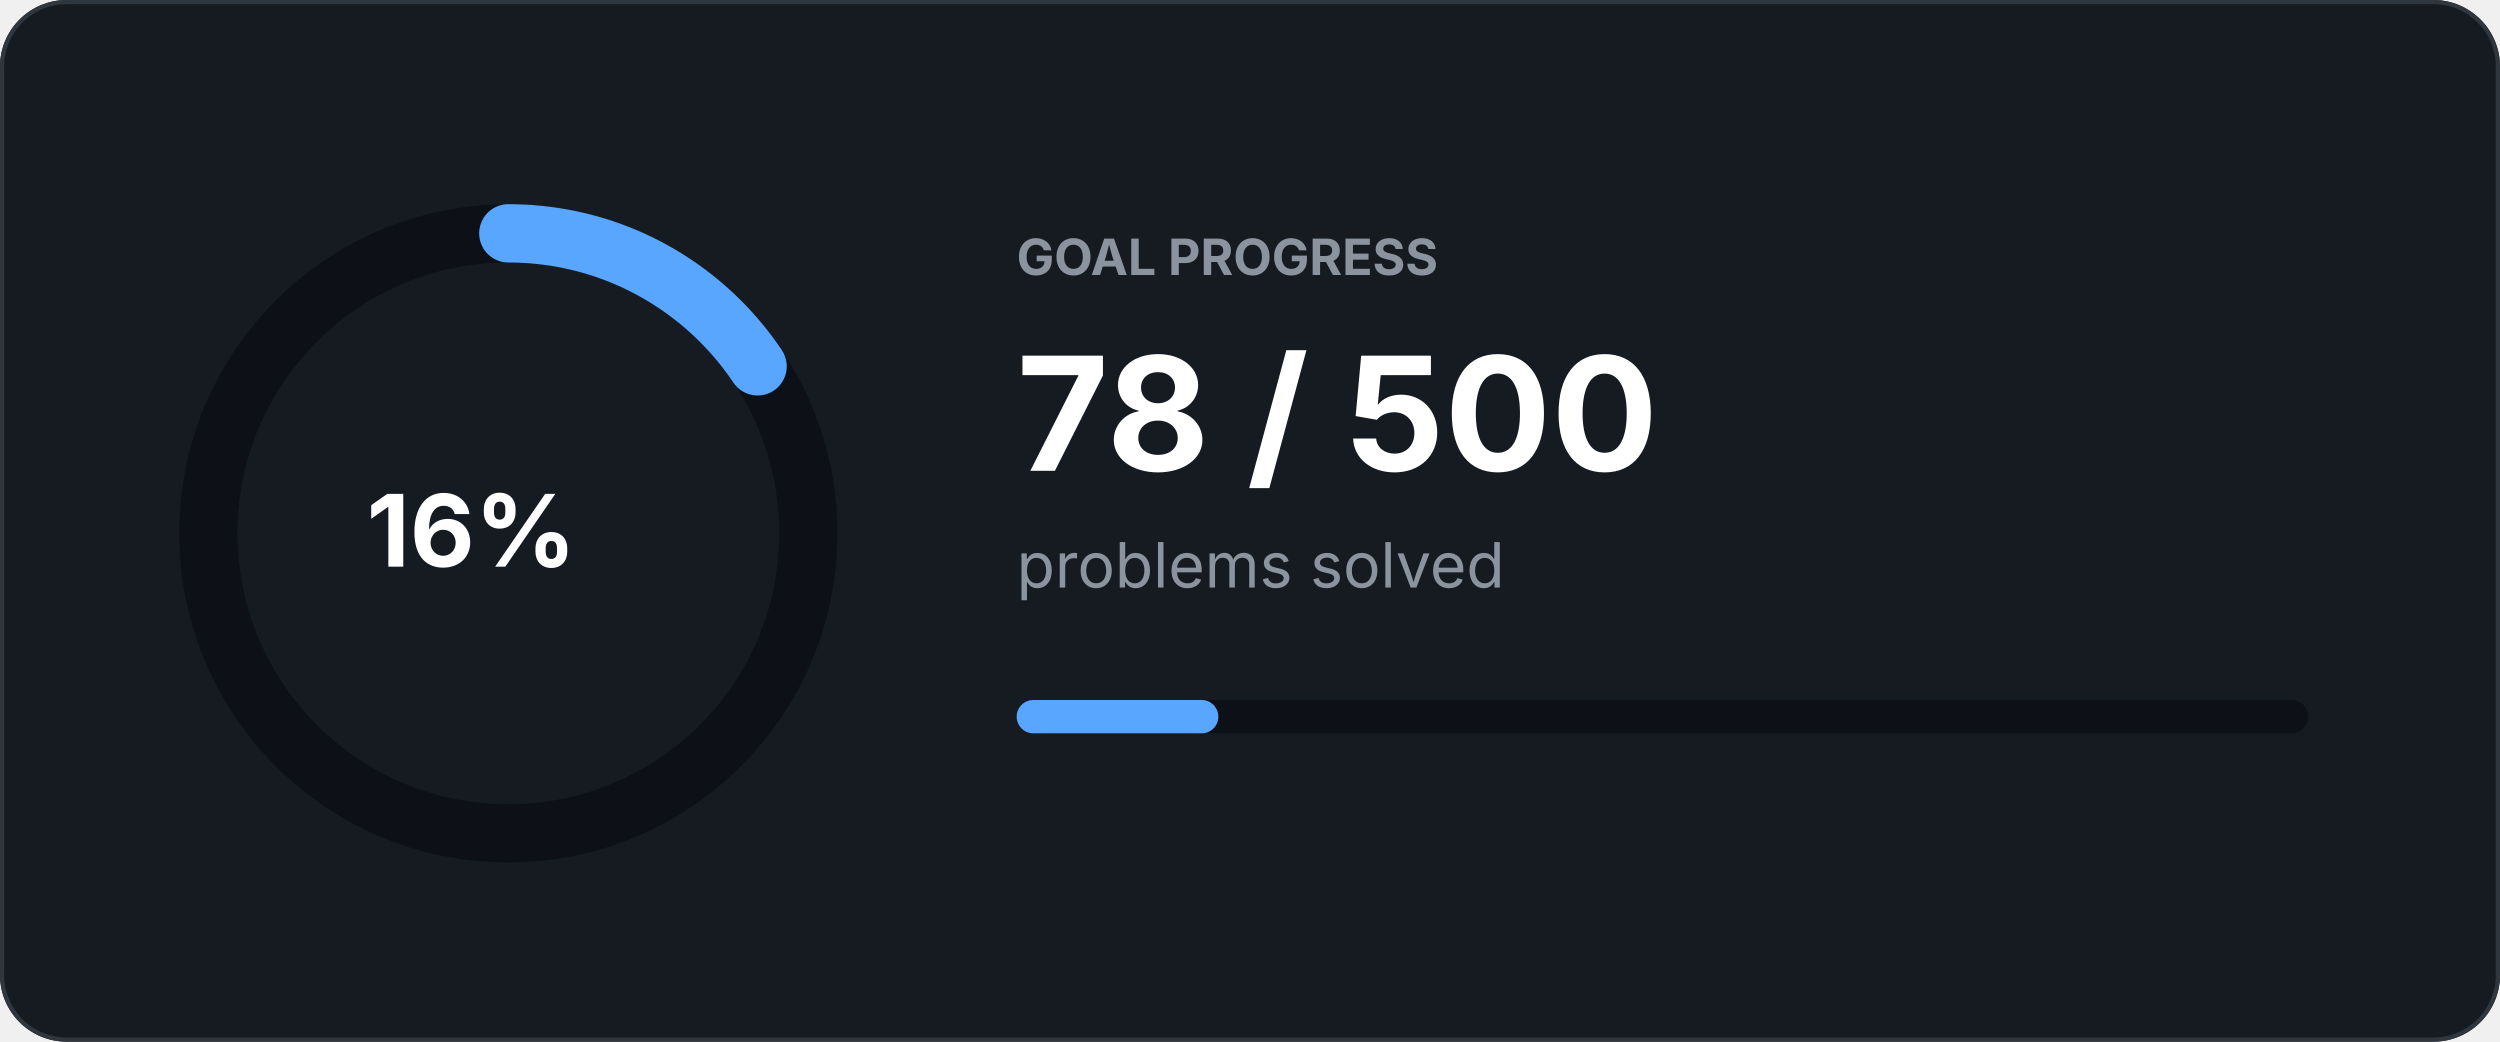
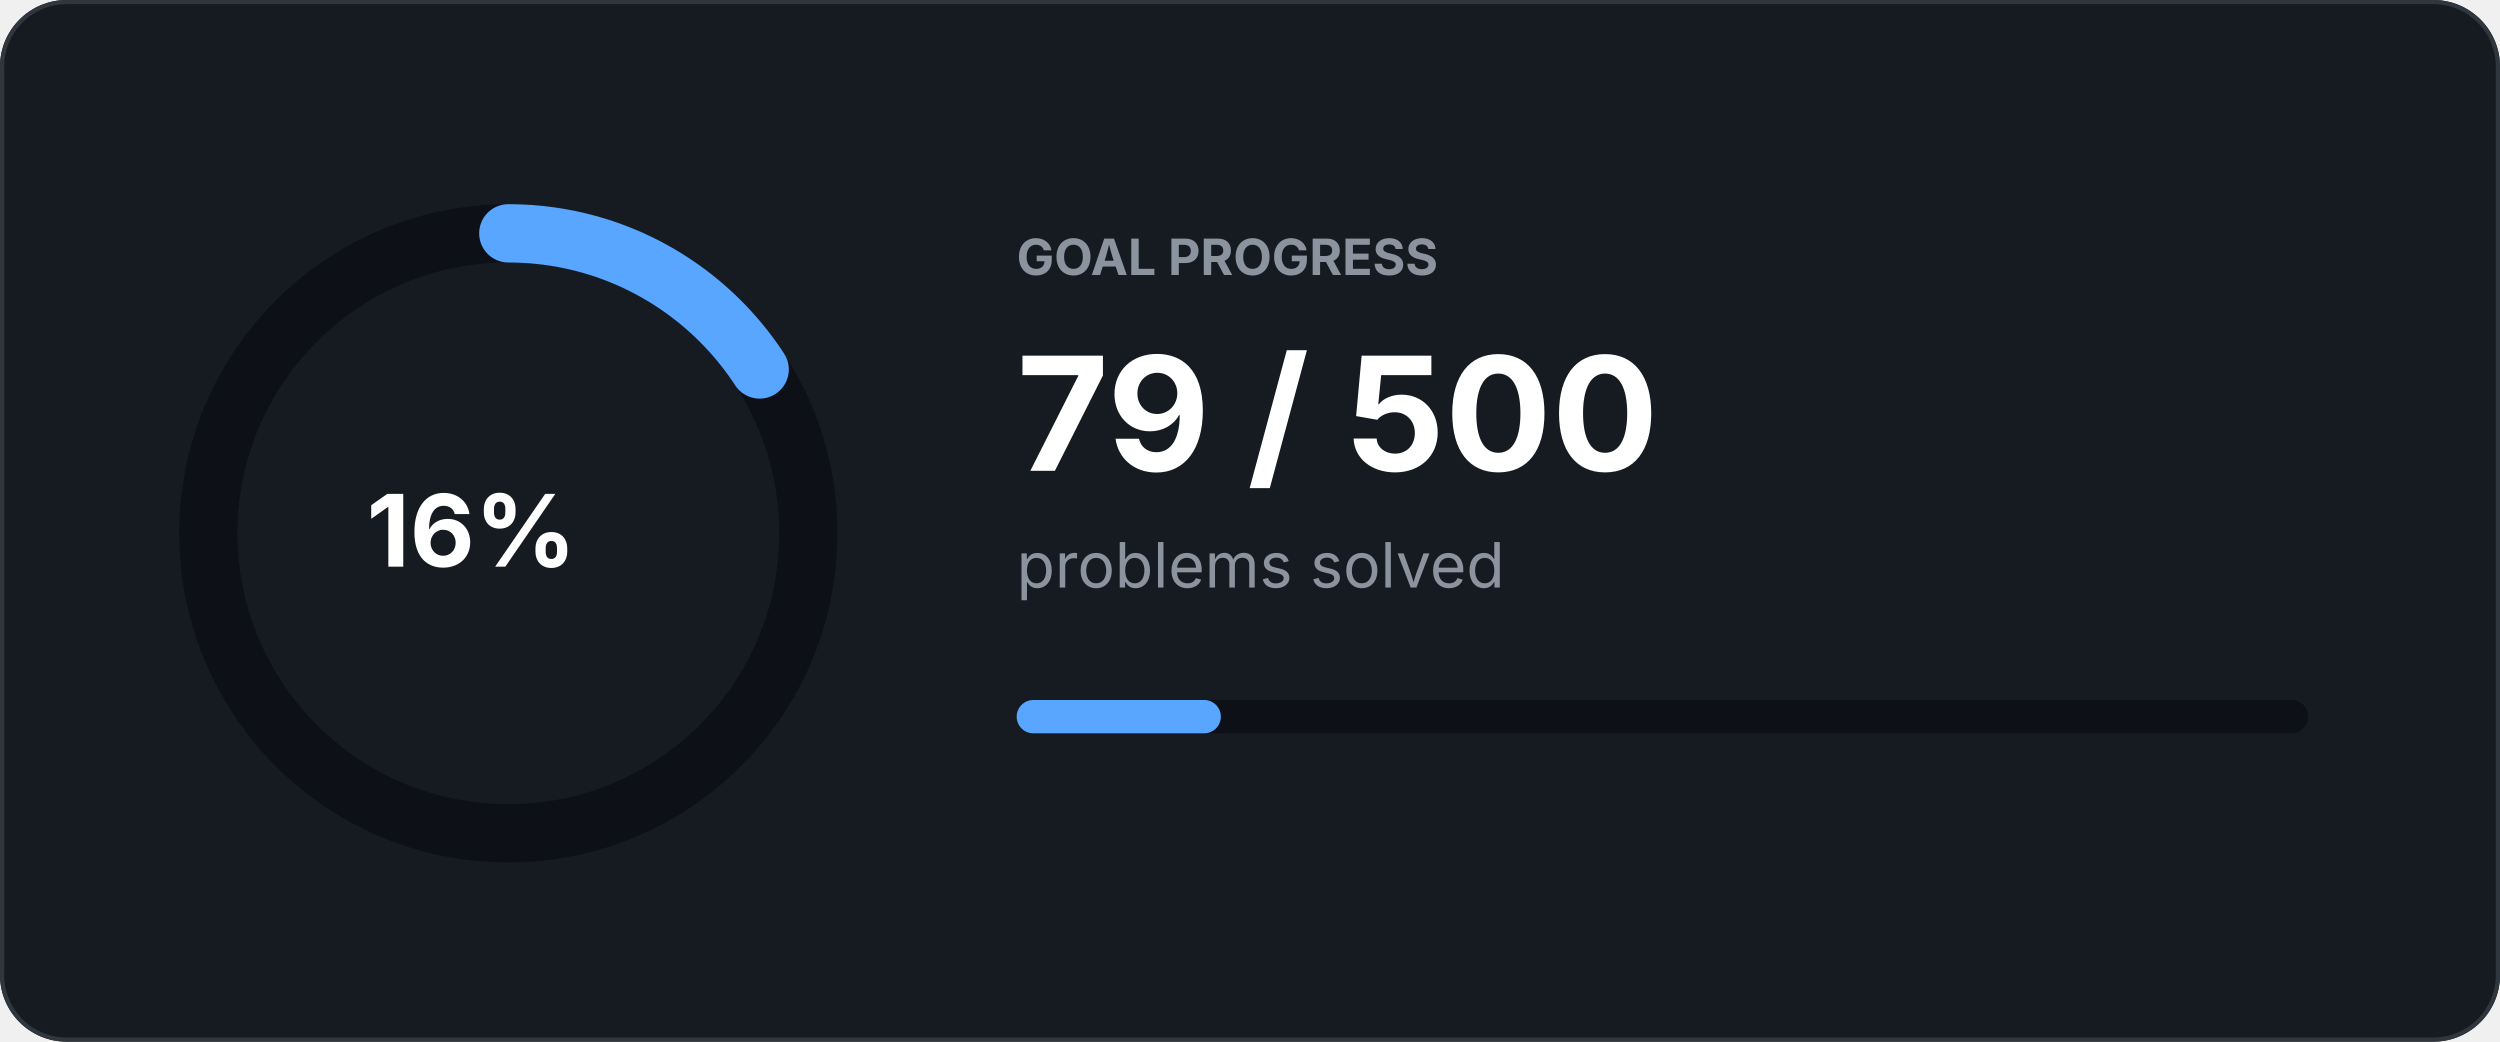
<svg xmlns="http://www.w3.org/2000/svg" width="600" height="250" viewBox="0 0 600 250">
  <rect width="100%" height="100%" rx="16" fill="#161B22" />
  <rect x="0.5" y="0.5" width="599" height="249" rx="15.5" fill="none" stroke="#30363D" />
  <circle cx="122" cy="128" r="72" fill="none" stroke="#0D1117" stroke-width="14" />
-   <circle cx="122" cy="128" r="72" fill="none" stroke="#58A6FF" stroke-width="14" stroke-linecap="round" transform="rotate(-90 122 128)" stroke-dasharray="70.6 452.4" />
+   <circle cx="122" cy="128" r="72" fill="none" stroke="#58A6FF" stroke-width="14" stroke-linecap="round" transform="rotate(-90 122 128)" stroke-dasharray="71.5 452.4" />
  <text x="88" y="136" fill="#FFFFFF" font-family="-apple-system,BlinkMacSystemFont,Segoe UI,sans-serif" font-size="24" font-weight="700">16%</text>
  <text x="244" y="66" fill="#8B949E" font-family="-apple-system,BlinkMacSystemFont,Segoe UI,sans-serif" font-size="12" font-weight="700">GOAL PROGRESS</text>
-   <text x="244" y="113" fill="#FFFFFF" font-family="-apple-system,BlinkMacSystemFont,Segoe UI,sans-serif" font-size="38" font-weight="700">78 / 500</text>
+   <text x="244" y="113" fill="#FFFFFF" font-family="-apple-system,BlinkMacSystemFont,Segoe UI,sans-serif" font-size="38" font-weight="700">79 / 500</text>
  <text x="244" y="141" fill="#8B949E" font-family="-apple-system,BlinkMacSystemFont,Segoe UI,sans-serif" font-size="15" font-weight="400">problems solved</text>
  <rect x="244" y="168" width="310" height="8" rx="4" fill="#0D1117" />
-   <rect x="244" y="168" width="48.4" height="8" rx="4" fill="#58A6FF" />
+   <rect x="244" y="168" width="49.0" height="8" rx="4" fill="#58A6FF" />
</svg>
